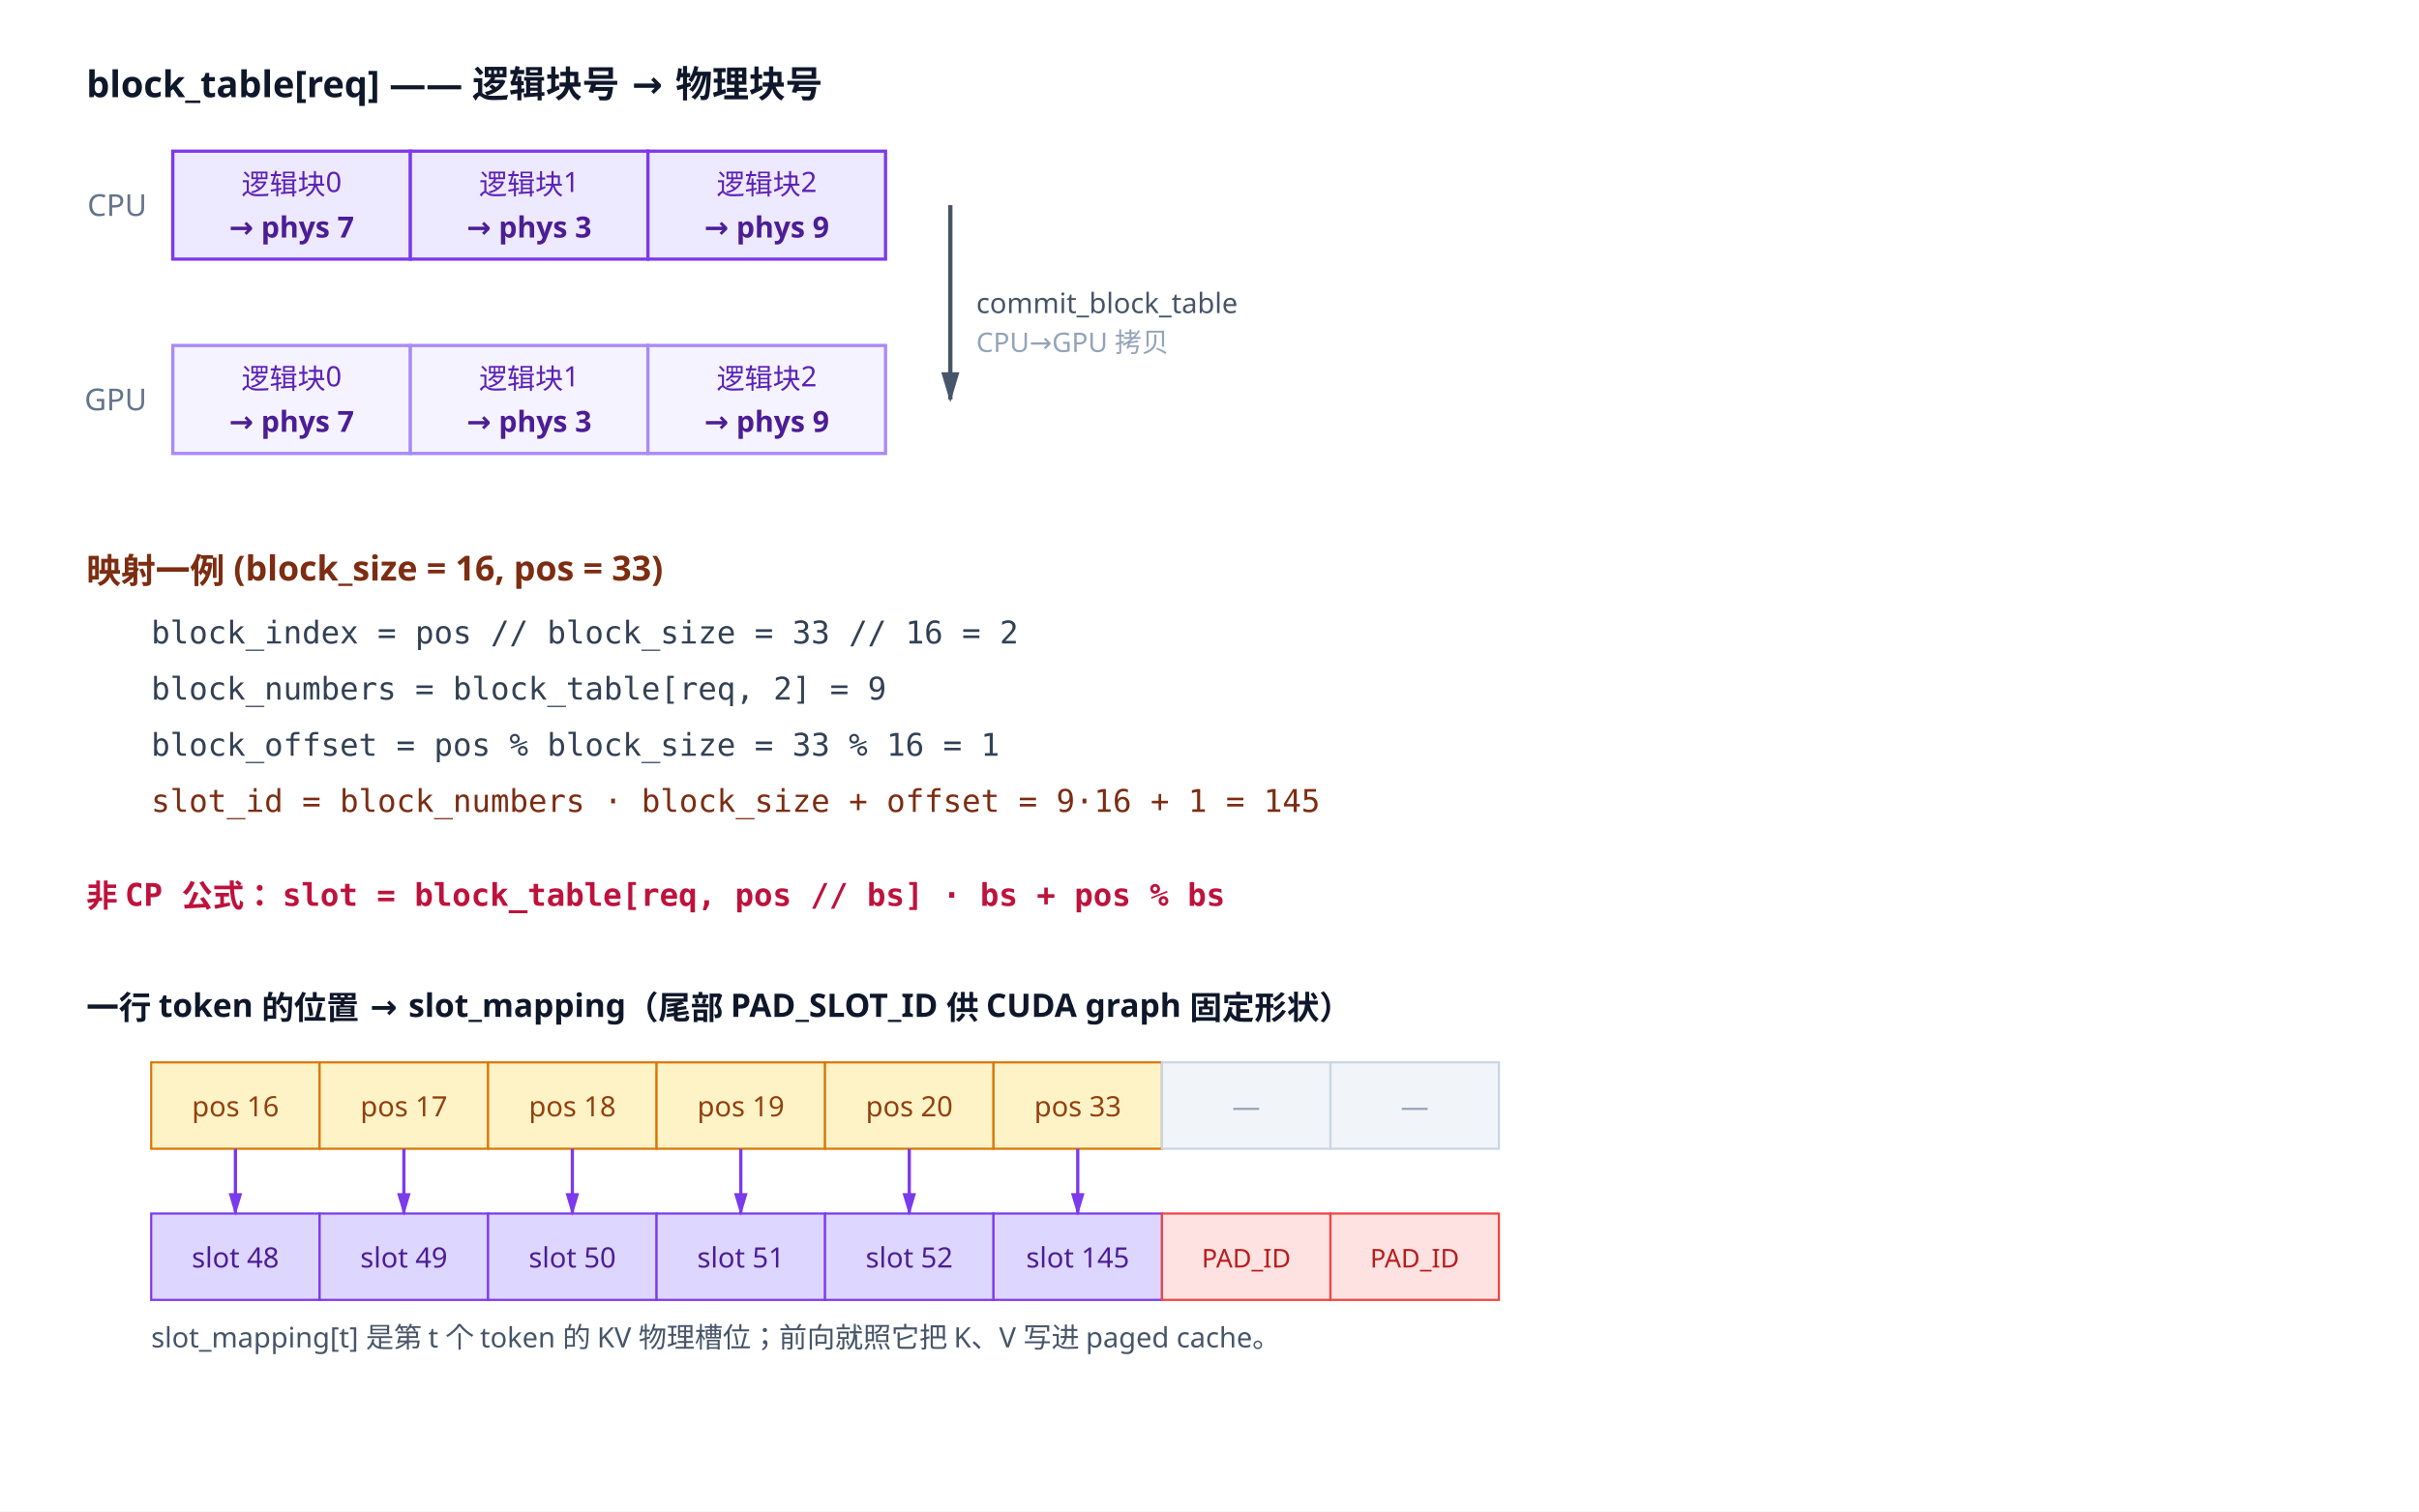
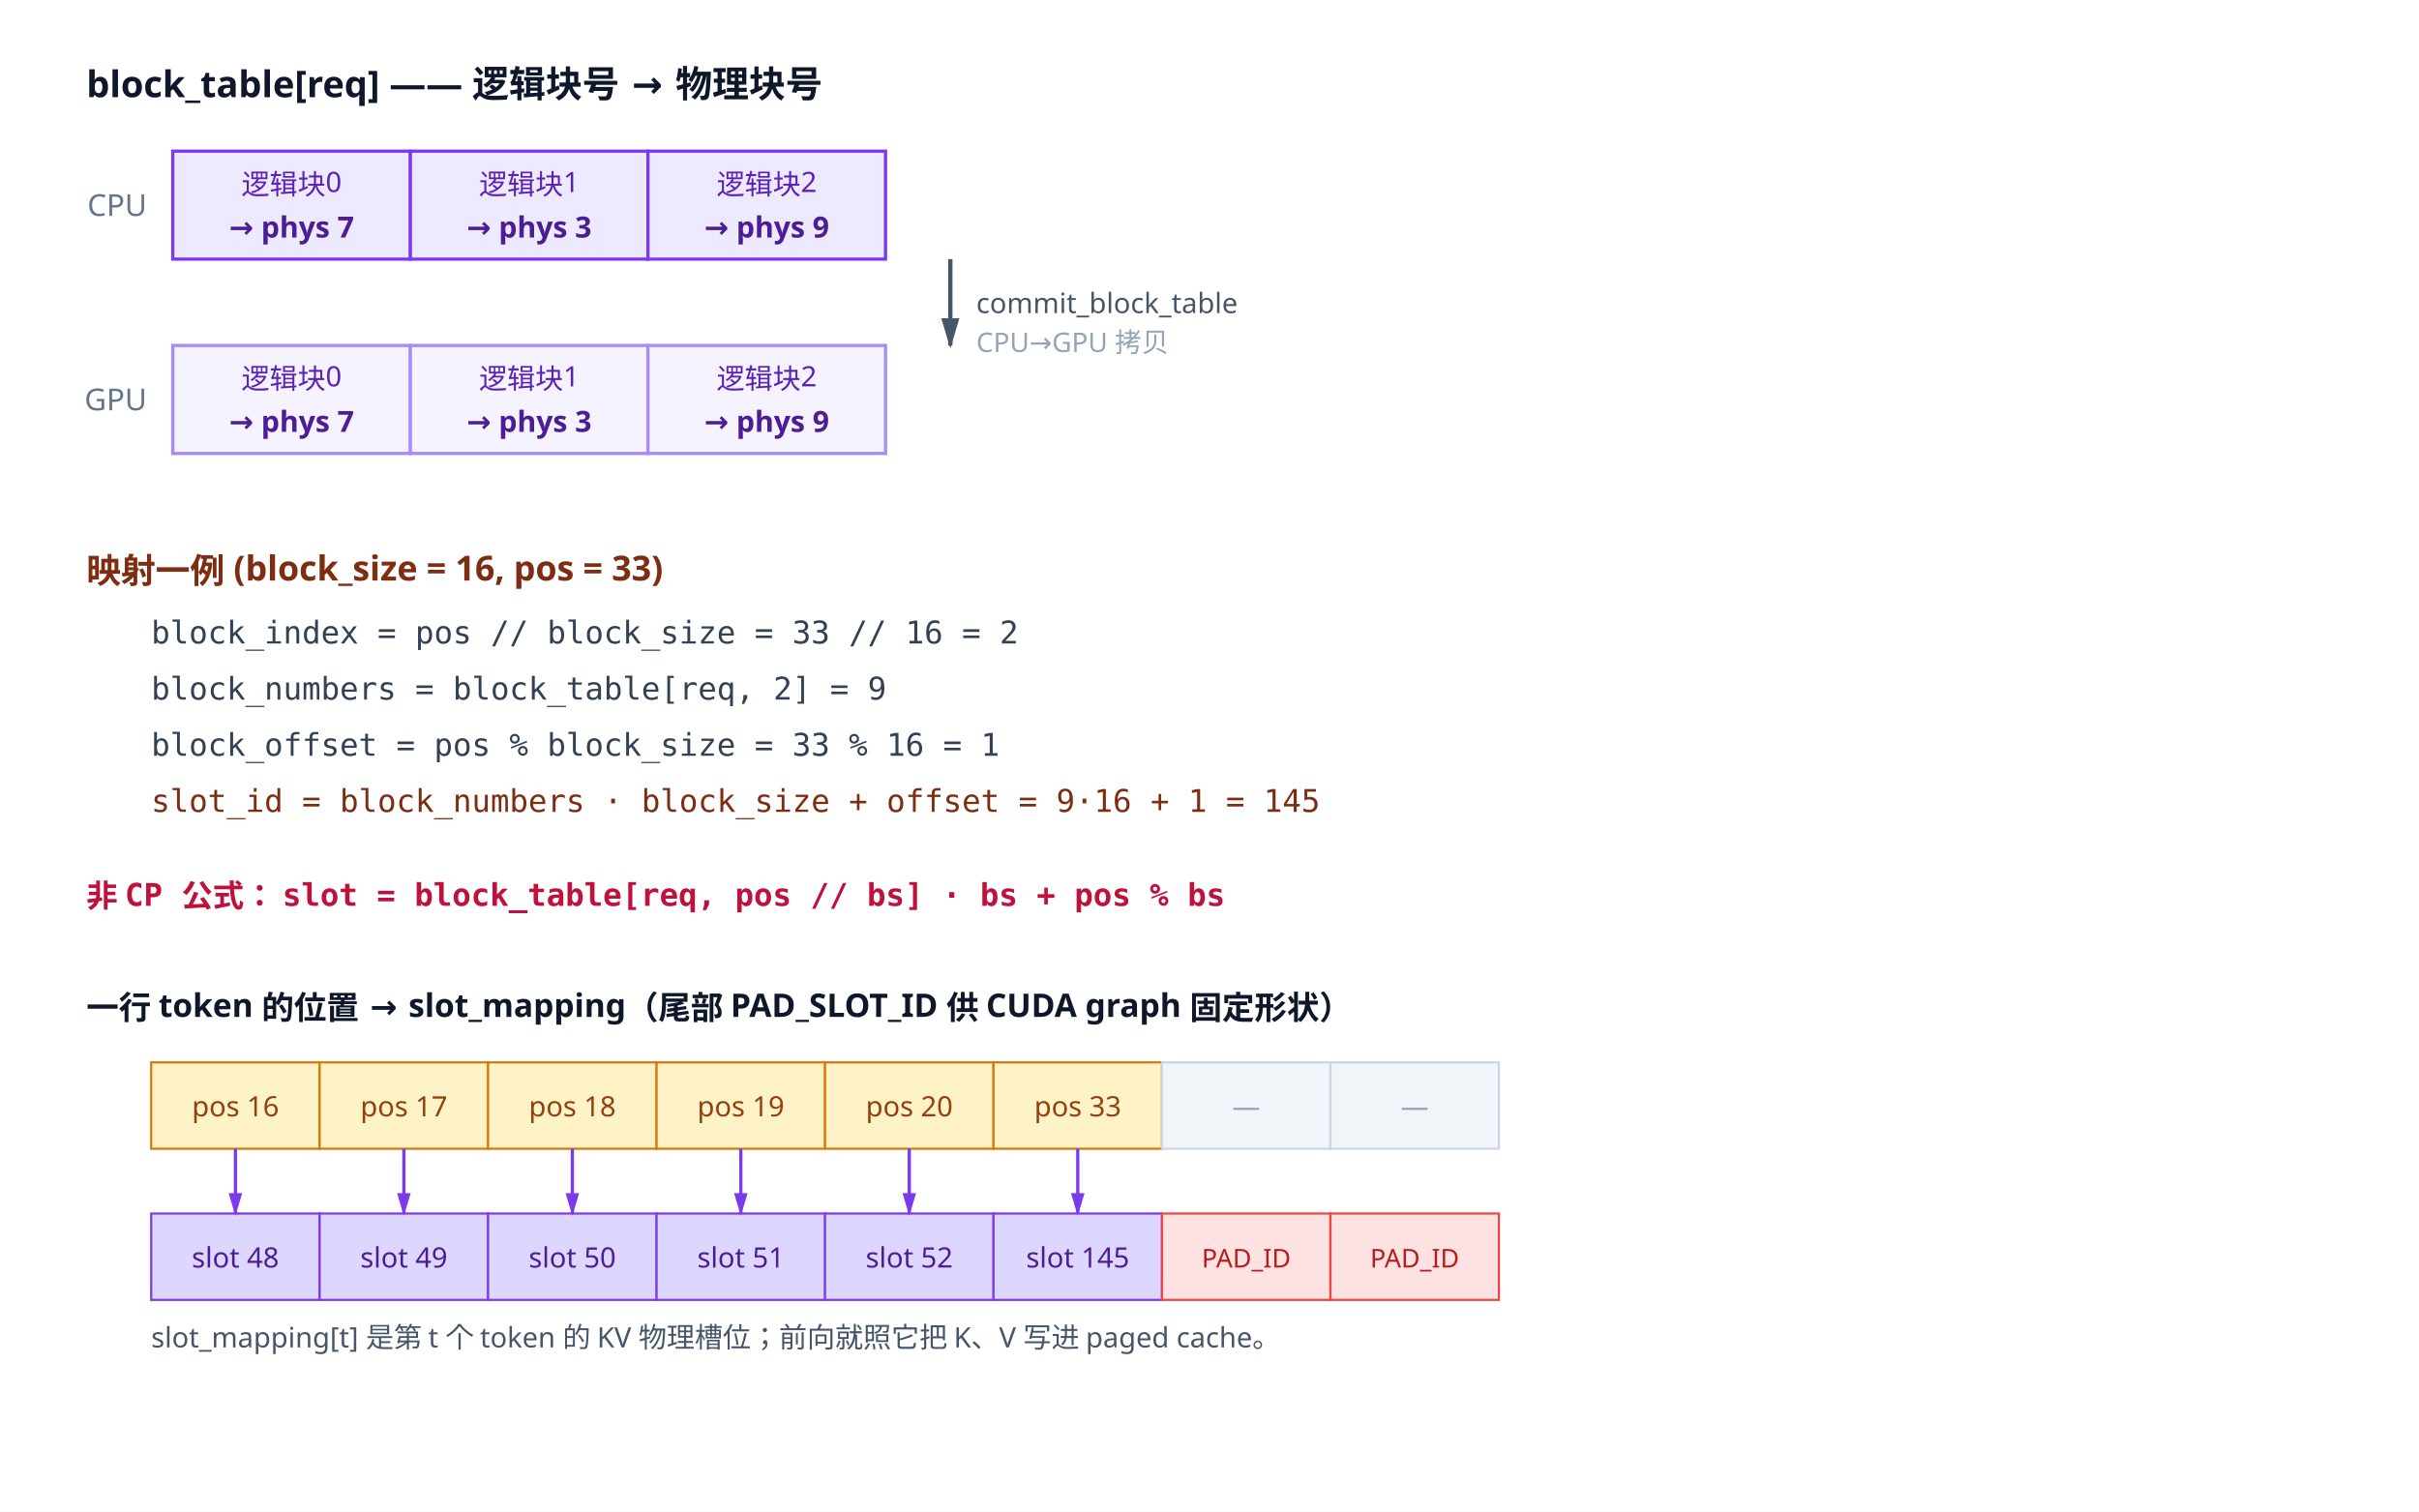
<svg xmlns="http://www.w3.org/2000/svg" viewBox="0 0 1120 700">
  <defs>
    <marker id="arr" viewBox="0 0 10 6" refX="9" refY="3" markerWidth="7" markerHeight="5" orient="auto">
      <path d="M0,0 L10,3 L0,6 Z" fill="#7c3aed" />
    </marker>
    <marker id="arr2" viewBox="0 0 10 6" refX="9" refY="3" markerWidth="7" markerHeight="5" orient="auto">
      <path d="M0,0 L10,3 L0,6 Z" fill="#475569" />
    </marker>
  </defs>
  <rect width="1120" height="700" fill="white" />
  <text x="40" y="45" text-anchor="start" font-family="sans-serif" font-size="17" font-weight="bold" fill="#0f172a">block_table[req] —— 逻辑块号 → 物理块号</text>
  <text x="68" y="100" text-anchor="end" font-family="sans-serif" font-size="14" font-weight="normal" fill="#64748b">CPU</text>
  <rect x="80" y="70" width="110" height="50" fill="#ede9fe" stroke="#7c3aed" stroke-width="1.5" />
  <text x="135" y="90" text-anchor="middle" font-family="sans-serif" font-size="13" font-weight="normal" fill="#5b21b6">逻辑块0</text>
  <text x="135" y="110" text-anchor="middle" font-family="sans-serif" font-size="13.5" font-weight="bold" fill="#4c1d95">→ phys 7</text>
  <rect x="190" y="70" width="110" height="50" fill="#ede9fe" stroke="#7c3aed" stroke-width="1.5" />
  <text x="245" y="90" text-anchor="middle" font-family="sans-serif" font-size="13" font-weight="normal" fill="#5b21b6">逻辑块1</text>
  <text x="245" y="110" text-anchor="middle" font-family="sans-serif" font-size="13.5" font-weight="bold" fill="#4c1d95">→ phys 3</text>
  <rect x="300" y="70" width="110" height="50" fill="#ede9fe" stroke="#7c3aed" stroke-width="1.5" />
  <text x="355" y="90" text-anchor="middle" font-family="sans-serif" font-size="13" font-weight="normal" fill="#5b21b6">逻辑块2</text>
  <text x="355" y="110" text-anchor="middle" font-family="sans-serif" font-size="13.5" font-weight="bold" fill="#4c1d95">→ phys 9</text>
  <text x="68" y="190" text-anchor="end" font-family="sans-serif" font-size="14" font-weight="normal" fill="#64748b">GPU</text>
  <rect x="80" y="160" width="110" height="50" fill="#f5f3ff" stroke="#a78bfa" stroke-width="1.5" />
  <text x="135" y="180" text-anchor="middle" font-family="sans-serif" font-size="13" font-weight="normal" fill="#5b21b6">逻辑块0</text>
  <text x="135" y="200" text-anchor="middle" font-family="sans-serif" font-size="13.5" font-weight="bold" fill="#4c1d95">→ phys 7</text>
  <rect x="190" y="160" width="110" height="50" fill="#f5f3ff" stroke="#a78bfa" stroke-width="1.5" />
  <text x="245" y="180" text-anchor="middle" font-family="sans-serif" font-size="13" font-weight="normal" fill="#5b21b6">逻辑块1</text>
  <text x="245" y="200" text-anchor="middle" font-family="sans-serif" font-size="13.5" font-weight="bold" fill="#4c1d95">→ phys 3</text>
  <rect x="300" y="160" width="110" height="50" fill="#f5f3ff" stroke="#a78bfa" stroke-width="1.5" />
  <text x="355" y="180" text-anchor="middle" font-family="sans-serif" font-size="13" font-weight="normal" fill="#5b21b6">逻辑块2</text>
  <text x="355" y="200" text-anchor="middle" font-family="sans-serif" font-size="13.5" font-weight="bold" fill="#4c1d95">→ phys 9</text>
-   <path d="M 440 95 L 440 185" fill="none" stroke="#475569" stroke-width="2" marker-end="url(#arr2)" />
+   <path d="M 440 120 L 440 160" fill="none" stroke="#475569" stroke-width="2" marker-end="url(#arr2)" />
  <text x="452" y="145" text-anchor="start" font-family="sans-serif" font-size="13" font-weight="normal" fill="#475569">commit_block_table</text>
  <text x="452" y="163" text-anchor="start" font-family="sans-serif" font-size="12.5" font-weight="normal" fill="#94a3b8">CPU→GPU 拷贝</text>
  <text x="40" y="270" text-anchor="start" font-family="sans-serif" font-size="16" font-weight="bold" fill="#7c2d12">映射一例 (block_size = 16, pos = 33)</text>
  <text x="70" y="298" text-anchor="start" font-family="monospace" font-size="14.5" font-weight="normal" fill="#334155">block_index = pos // block_size = 33 // 16 = 2</text>
  <text x="70" y="324" text-anchor="start" font-family="monospace" font-size="14.5" font-weight="normal" fill="#334155">block_numbers = block_table[req, 2] = 9</text>
  <text x="70" y="350" text-anchor="start" font-family="monospace" font-size="14.5" font-weight="normal" fill="#334155">block_offset  = pos % block_size = 33 % 16 = 1</text>
  <text x="70" y="376" text-anchor="start" font-family="monospace" font-size="14.5" font-weight="normal" fill="#7c2d12">slot_id = block_numbers · block_size + offset = 9·16 + 1 = 145</text>
  <text x="40" y="420" text-anchor="start" font-family="monospace" font-size="14.5" font-weight="bold" fill="#be123c">非 CP 公式：  slot = block_table[req, pos // bs] · bs + pos % bs</text>
  <text x="40" y="472" text-anchor="start" font-family="sans-serif" font-size="15" font-weight="bold" fill="#0f172a">一行 token 的位置 → slot_mapping（尾部 PAD_SLOT_ID 供 CUDA graph 固定形状）</text>
  <rect x="70" y="492" width="78" height="40" fill="#fef3c7" stroke="#d97706" />
  <text x="109" y="517" text-anchor="middle" font-family="sans-serif" font-size="13" font-weight="normal" fill="#92400e">pos 16</text>
  <rect x="148" y="492" width="78" height="40" fill="#fef3c7" stroke="#d97706" />
  <text x="187" y="517" text-anchor="middle" font-family="sans-serif" font-size="13" font-weight="normal" fill="#92400e">pos 17</text>
  <rect x="226" y="492" width="78" height="40" fill="#fef3c7" stroke="#d97706" />
  <text x="265" y="517" text-anchor="middle" font-family="sans-serif" font-size="13" font-weight="normal" fill="#92400e">pos 18</text>
  <rect x="304" y="492" width="78" height="40" fill="#fef3c7" stroke="#d97706" />
  <text x="343" y="517" text-anchor="middle" font-family="sans-serif" font-size="13" font-weight="normal" fill="#92400e">pos 19</text>
  <rect x="382" y="492" width="78" height="40" fill="#fef3c7" stroke="#d97706" />
  <text x="421" y="517" text-anchor="middle" font-family="sans-serif" font-size="13" font-weight="normal" fill="#92400e">pos 20</text>
  <rect x="460" y="492" width="78" height="40" fill="#fef3c7" stroke="#d97706" />
  <text x="499" y="517" text-anchor="middle" font-family="sans-serif" font-size="13" font-weight="normal" fill="#92400e">pos 33</text>
  <rect x="538" y="492" width="78" height="40" fill="#f1f5f9" stroke="#cbd5e1" />
  <text x="577" y="517" text-anchor="middle" font-family="sans-serif" font-size="13" font-weight="normal" fill="#94a3b8">—</text>
  <rect x="616" y="492" width="78" height="40" fill="#f1f5f9" stroke="#cbd5e1" />
  <text x="655" y="517" text-anchor="middle" font-family="sans-serif" font-size="13" font-weight="normal" fill="#94a3b8">—</text>
  <rect x="70" y="562" width="78" height="40" fill="#ddd6fe" stroke="#7c3aed" />
  <text x="109" y="587" text-anchor="middle" font-family="sans-serif" font-size="13" font-weight="normal" fill="#4c1d95">slot 48</text>
  <path d="M 109 532 L 109 562" fill="none" stroke="#7c3aed" stroke-width="1.5" marker-end="url(#arr)" />
  <rect x="148" y="562" width="78" height="40" fill="#ddd6fe" stroke="#7c3aed" />
  <text x="187" y="587" text-anchor="middle" font-family="sans-serif" font-size="13" font-weight="normal" fill="#4c1d95">slot 49</text>
  <path d="M 187 532 L 187 562" fill="none" stroke="#7c3aed" stroke-width="1.5" marker-end="url(#arr)" />
  <rect x="226" y="562" width="78" height="40" fill="#ddd6fe" stroke="#7c3aed" />
  <text x="265" y="587" text-anchor="middle" font-family="sans-serif" font-size="13" font-weight="normal" fill="#4c1d95">slot 50</text>
  <path d="M 265 532 L 265 562" fill="none" stroke="#7c3aed" stroke-width="1.5" marker-end="url(#arr)" />
  <rect x="304" y="562" width="78" height="40" fill="#ddd6fe" stroke="#7c3aed" />
  <text x="343" y="587" text-anchor="middle" font-family="sans-serif" font-size="13" font-weight="normal" fill="#4c1d95">slot 51</text>
  <path d="M 343 532 L 343 562" fill="none" stroke="#7c3aed" stroke-width="1.5" marker-end="url(#arr)" />
  <rect x="382" y="562" width="78" height="40" fill="#ddd6fe" stroke="#7c3aed" />
  <text x="421" y="587" text-anchor="middle" font-family="sans-serif" font-size="13" font-weight="normal" fill="#4c1d95">slot 52</text>
  <path d="M 421 532 L 421 562" fill="none" stroke="#7c3aed" stroke-width="1.5" marker-end="url(#arr)" />
  <rect x="460" y="562" width="78" height="40" fill="#ddd6fe" stroke="#7c3aed" />
  <text x="499" y="587" text-anchor="middle" font-family="sans-serif" font-size="13" font-weight="normal" fill="#4c1d95">slot 145</text>
  <path d="M 499 532 L 499 562" fill="none" stroke="#7c3aed" stroke-width="1.5" marker-end="url(#arr)" />
  <rect x="538" y="562" width="78" height="40" fill="#fee2e2" stroke="#ef4444" />
  <text x="577" y="587" text-anchor="middle" font-family="sans-serif" font-size="12" font-weight="normal" fill="#b91c1c">PAD_ID</text>
  <rect x="616" y="562" width="78" height="40" fill="#fee2e2" stroke="#ef4444" />
  <text x="655" y="587" text-anchor="middle" font-family="sans-serif" font-size="12" font-weight="normal" fill="#b91c1c">PAD_ID</text>
  <text x="70" y="624" text-anchor="start" font-family="sans-serif" font-size="13" font-weight="normal" fill="#475569">slot_mapping[t] 是第 t 个 token 的 KV 物理槽位；前向就照它把 K、V 写进 paged cache。</text>
</svg>
